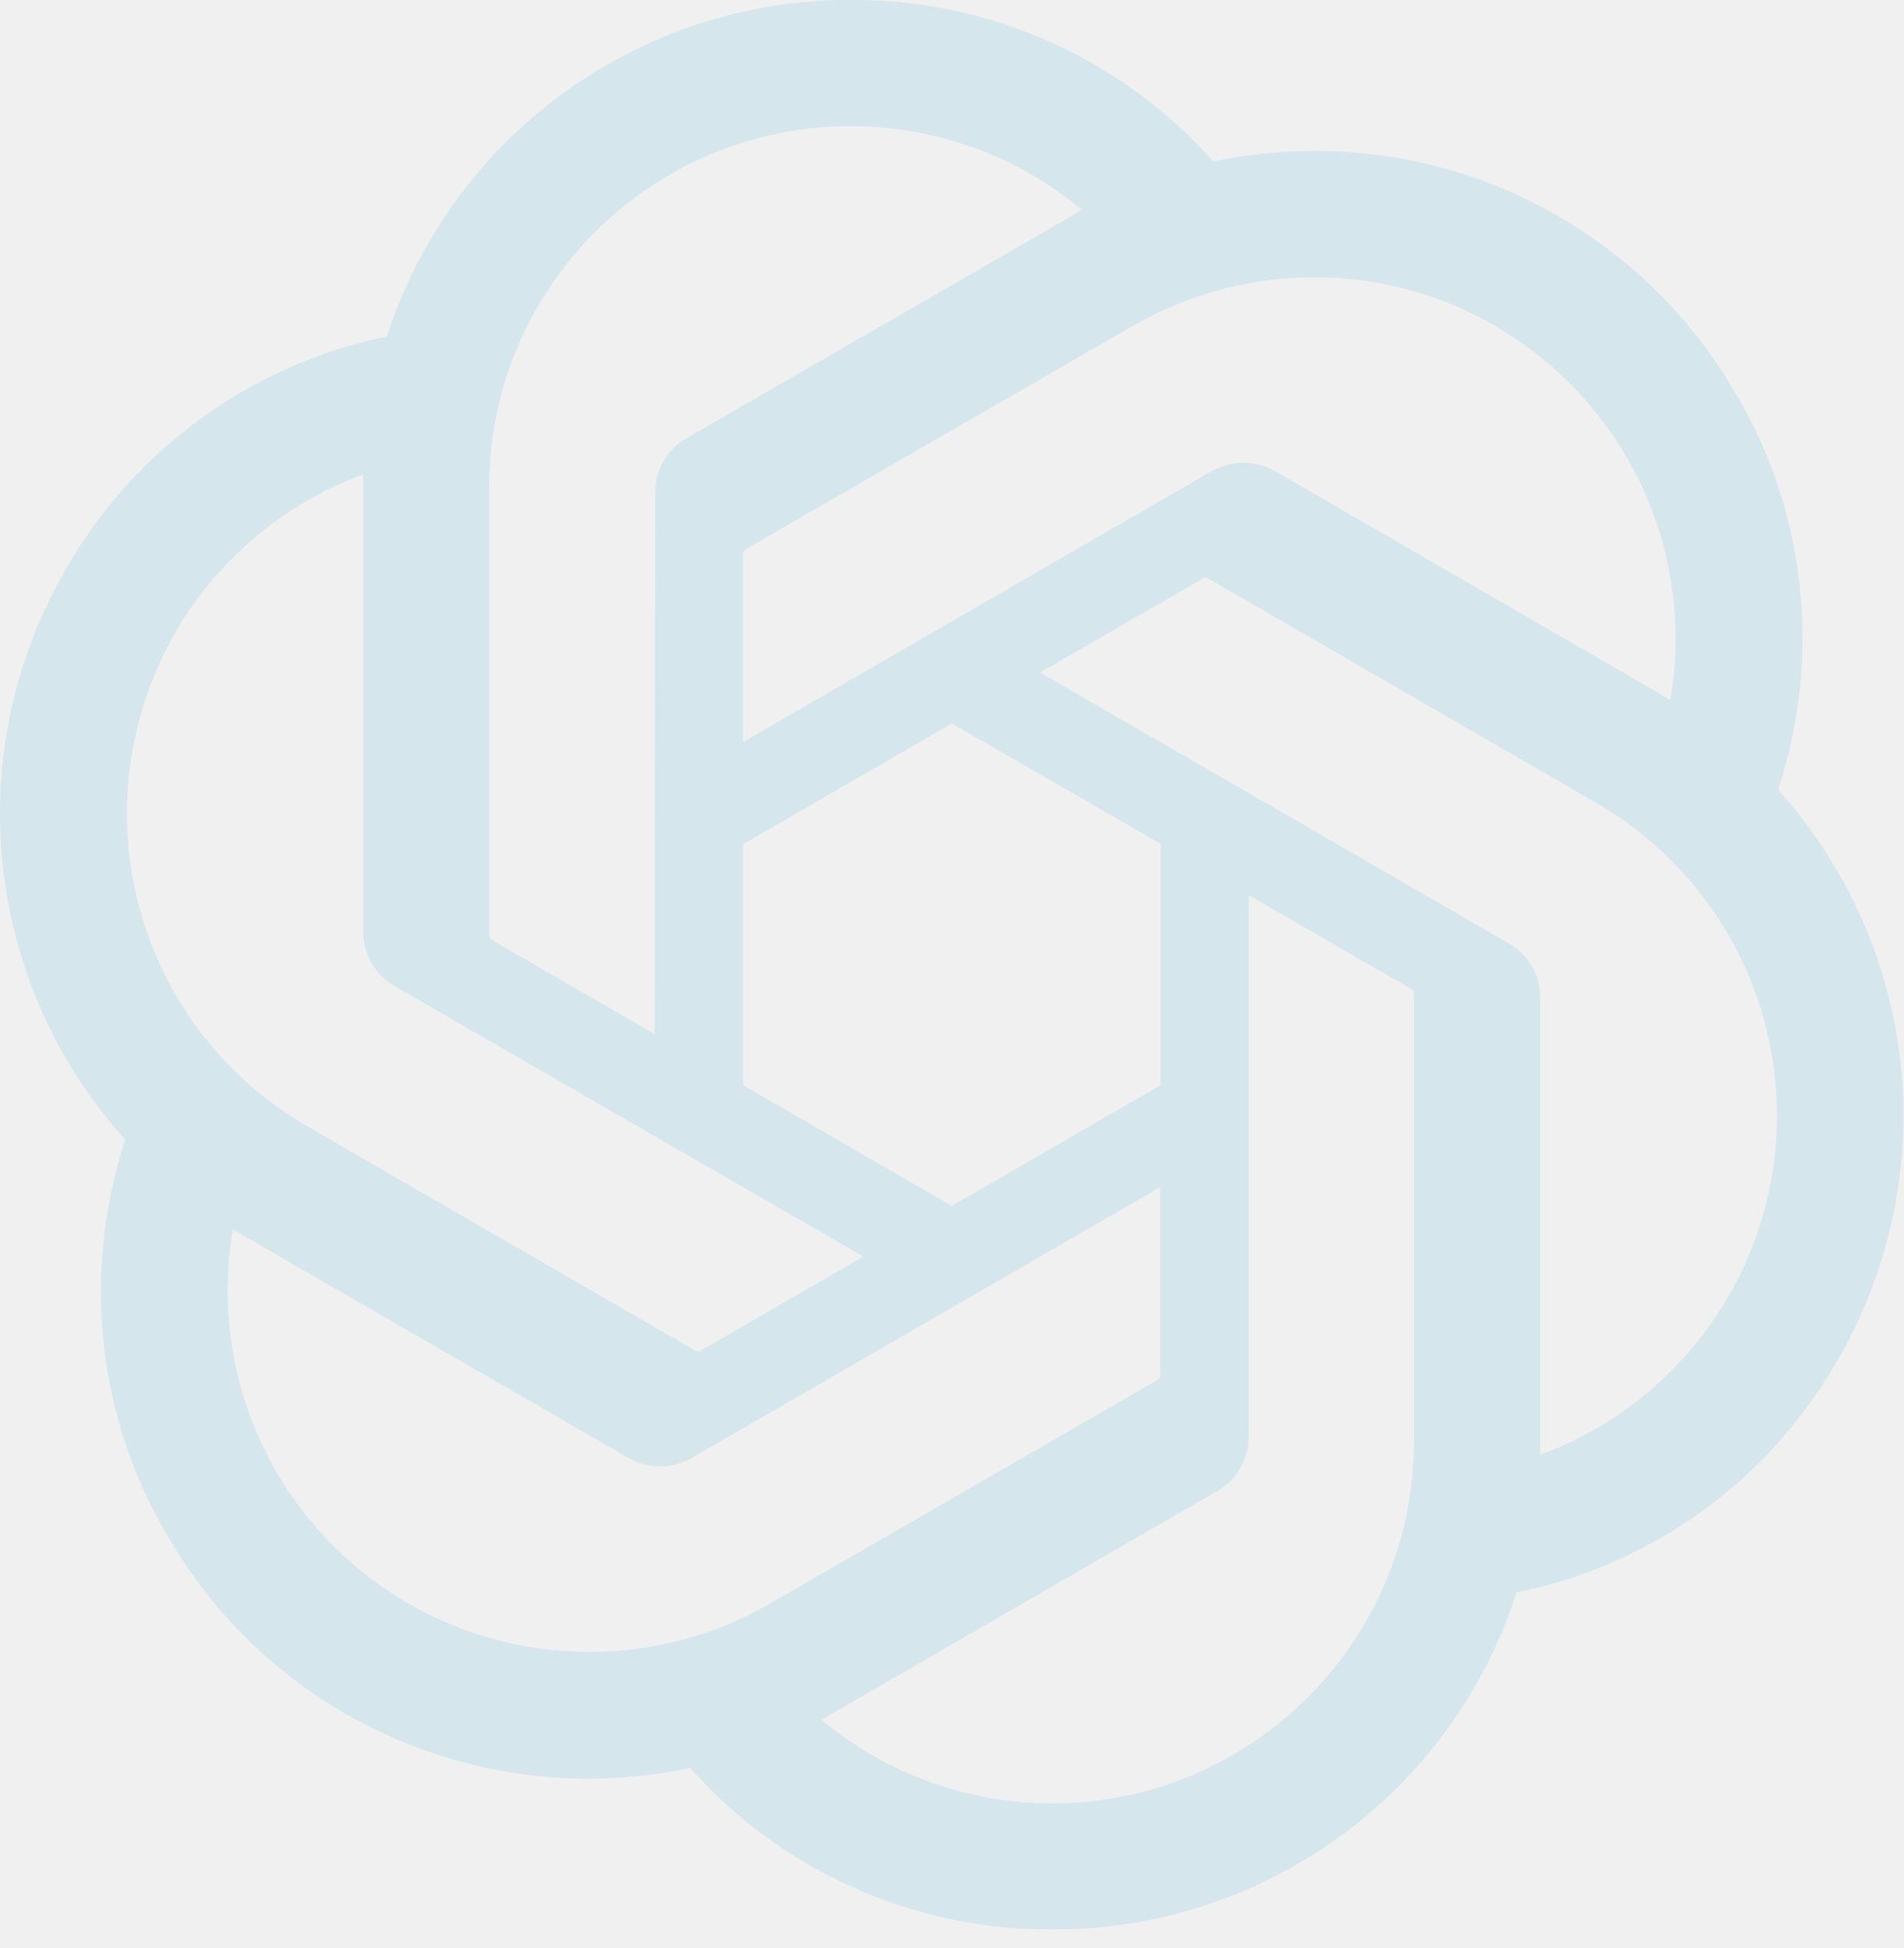
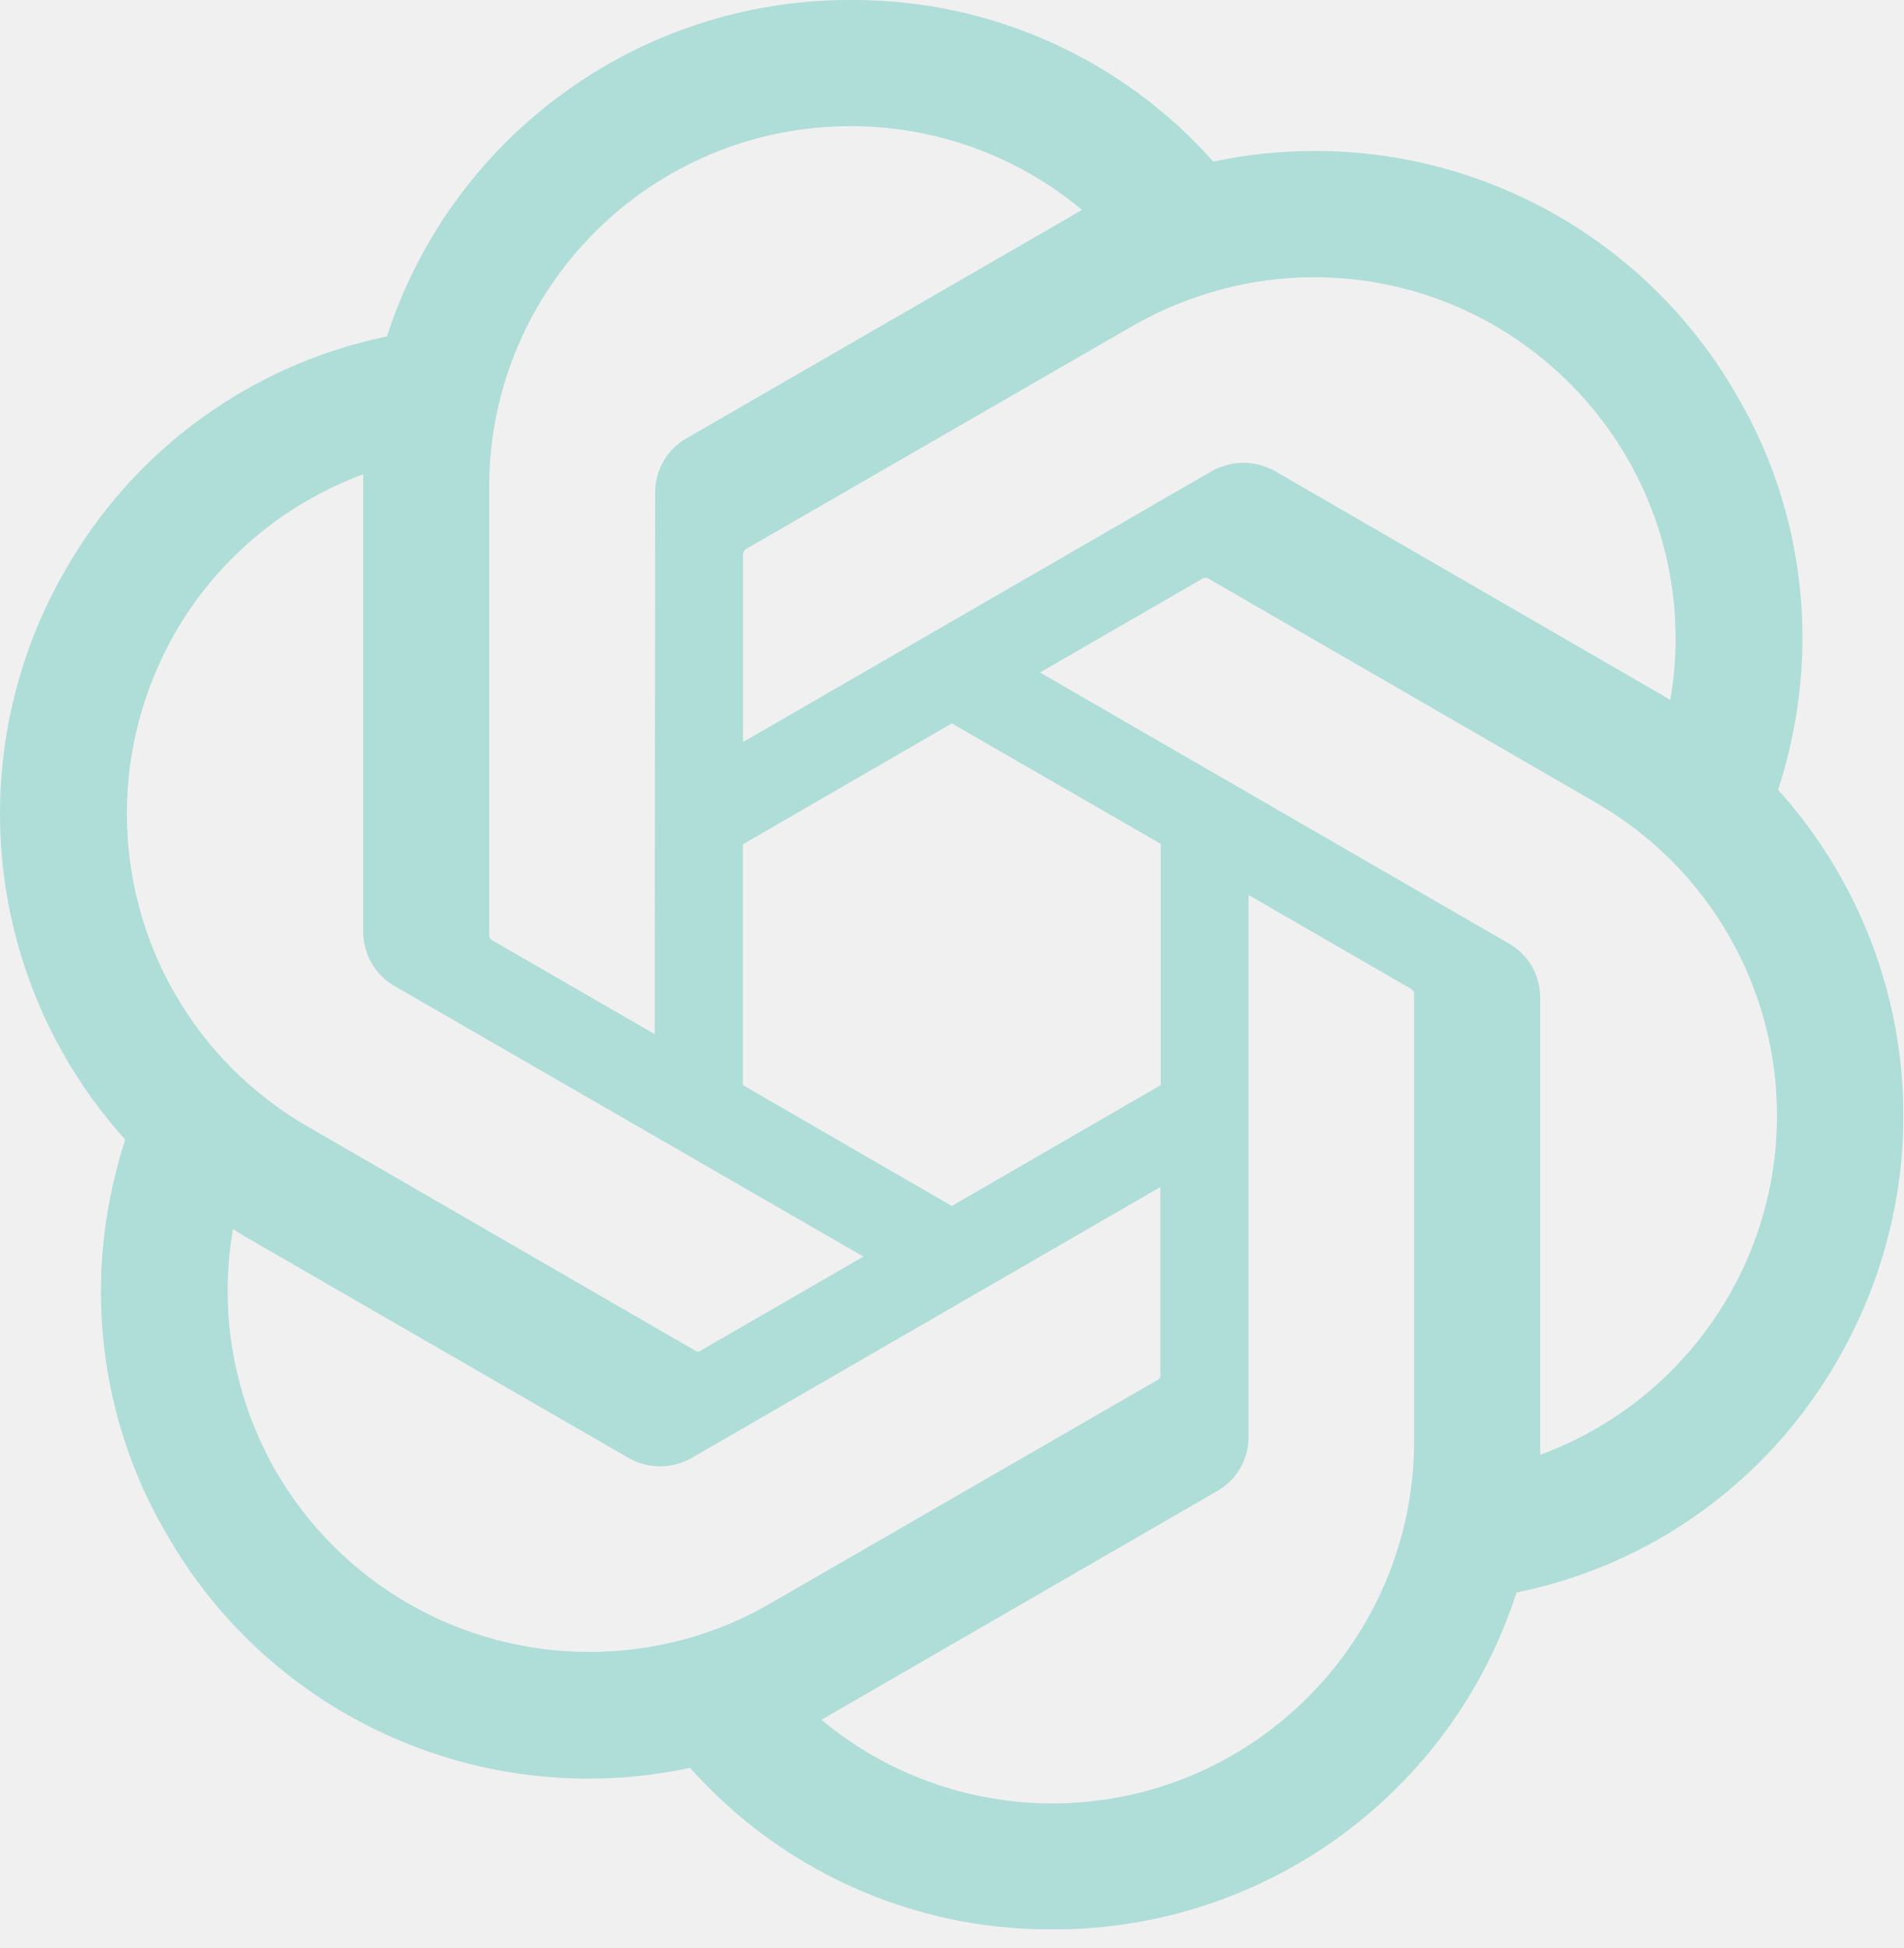
<svg xmlns="http://www.w3.org/2000/svg" xmlns:xlink="http://www.w3.org/1999/xlink" width="43" height="44" viewBox="0 0 43 44" fill="none">
  <defs>
    <rect id="path_0" x="0" y="0" width="43" height="43.58" />
  </defs>
  <g opacity="1" transform="translate(0 0.000001981943)  rotate(0 21.5 21.79007)">
    <mask id="bg-mask-0" fill="white">
      <use xlink:href="#path_0" />
    </mask>
    <g mask="url(#bg-mask-0)">
-       <path id="分组 1" fill-rule="evenodd" style="fill:#8BCAE0" transform="translate(0 0)  rotate(0 21.5 21.79007)" opacity="0.27" d="M40.17 17.84L40.17 17.84C40.53 16.73 40.72 15.57 40.72 14.41C40.72 12.48 40.21 10.58 39.23 8.92C37.27 5.51 33.64 3.41 29.71 3.41C28.94 3.41 28.16 3.49 27.41 3.65C25.35 1.33 22.39 0 19.29 0L19.22 0L19.19 0C14.43 0 10.21 3.07 8.74 7.6C5.68 8.23 3.03 10.15 1.48 12.87C0.51 14.54 0 16.45 0 18.38C0 21.1 1.01 23.73 2.83 25.74C2.47 26.85 2.28 28.01 2.28 29.17C2.28 31.1 2.79 33 3.77 34.66C6.14 38.8 10.92 40.93 15.59 39.93C17.65 42.25 20.61 43.58 23.71 43.58L23.78 43.58L23.81 43.58C28.57 43.58 32.8 40.51 34.26 35.97C37.33 35.35 39.97 33.43 41.52 30.71C42.49 29.03 43 27.13 43 25.2C43 22.48 41.99 19.86 40.17 17.84Z M18.817 38.695C18.727 38.745 18.647 38.795 18.557 38.845C20.017 40.065 21.867 40.735 23.777 40.735L23.787 40.735C28.287 40.725 31.937 37.065 31.947 32.565L31.947 22.435C31.937 22.385 31.907 22.355 31.877 22.335L28.207 20.215L28.207 32.455C28.207 32.965 27.937 33.435 27.487 33.685L18.817 38.695Z M17.393 36.223L26.163 31.163C26.203 31.133 26.223 31.093 26.223 31.053L26.213 31.053L26.213 26.813L15.623 32.933C15.183 33.183 14.643 33.183 14.203 32.933L5.523 27.923C5.443 27.873 5.323 27.803 5.263 27.763C5.183 28.223 5.143 28.693 5.143 29.163C5.143 30.593 5.523 31.993 6.233 33.233L6.233 33.233C7.703 35.763 10.393 37.313 13.313 37.313C14.743 37.313 16.153 36.943 17.393 36.223Z M8.206 11.013C8.206 10.923 8.206 10.783 8.206 10.713C6.416 11.373 4.906 12.643 3.956 14.293L3.956 14.293C3.246 15.533 2.866 16.943 2.866 18.373C2.866 21.293 4.416 23.983 6.946 25.443L15.716 30.513C15.756 30.533 15.806 30.533 15.836 30.503L19.506 28.383L8.916 22.273C8.476 22.023 8.206 21.553 8.206 21.043L8.206 21.033L8.206 11.013Z M36.055 18.13L27.285 13.06C27.245 13.04 27.195 13.05 27.165 13.07L23.495 15.19L34.085 21.31C34.525 21.56 34.795 22.02 34.795 22.53C34.795 22.53 34.795 22.54 34.795 22.54L34.795 32.86C38.005 31.68 40.145 28.62 40.145 25.2C40.145 22.28 38.585 19.59 36.055 18.13Z M16.834 12.412C16.805 12.442 16.785 12.482 16.785 12.522L16.785 12.522L16.785 16.762L27.375 10.642C27.595 10.522 27.845 10.452 28.095 10.452C28.345 10.452 28.584 10.522 28.805 10.642L37.484 15.662C37.565 15.712 37.654 15.762 37.734 15.812L37.734 15.812C37.815 15.352 37.855 14.892 37.855 14.432C37.855 9.922 34.194 6.262 29.684 6.262C28.255 6.262 26.855 6.642 25.605 7.352L16.834 12.412Z M19.221 2.849C14.711 2.849 11.051 6.499 11.051 11.009L11.051 21.139C11.061 21.189 11.081 21.219 11.121 21.239L14.791 23.359L14.801 11.129L14.801 11.119C14.801 10.619 15.071 10.149 15.511 9.899L24.191 4.889C24.261 4.839 24.381 4.779 24.441 4.739C22.981 3.519 21.131 2.849 19.221 2.849Z M16.783 24.51L21.503 27.24L26.223 24.51L26.223 19.06L21.503 16.34L16.783 19.07L16.783 24.51Z " />
+       <path id="分组 1" fill-rule="evenodd" style="fill:#00AA99" transform="translate(0 0)  rotate(0 21.5 21.79007)" opacity="0.27" d="M40.17 17.84L40.17 17.84C40.53 16.73 40.72 15.57 40.72 14.41C40.72 12.48 40.21 10.58 39.23 8.92C37.27 5.51 33.64 3.41 29.71 3.41C28.94 3.41 28.16 3.49 27.41 3.65C25.35 1.33 22.39 0 19.29 0L19.22 0L19.19 0C14.43 0 10.21 3.07 8.74 7.6C5.68 8.23 3.03 10.15 1.48 12.87C0.51 14.54 0 16.45 0 18.38C0 21.1 1.01 23.73 2.83 25.74C2.47 26.85 2.28 28.01 2.28 29.17C2.28 31.1 2.79 33 3.77 34.66C6.14 38.8 10.92 40.93 15.59 39.93C17.65 42.25 20.61 43.58 23.71 43.58L23.78 43.58L23.81 43.58C28.57 43.58 32.8 40.51 34.26 35.97C37.33 35.35 39.97 33.43 41.52 30.71C42.49 29.03 43 27.13 43 25.2C43 22.48 41.99 19.86 40.17 17.84Z M18.817 38.695C18.727 38.745 18.647 38.795 18.557 38.845C20.017 40.065 21.867 40.735 23.777 40.735L23.787 40.735C28.287 40.725 31.937 37.065 31.947 32.565L31.947 22.435C31.937 22.385 31.907 22.355 31.877 22.335L28.207 20.215L28.207 32.455C28.207 32.965 27.937 33.435 27.487 33.685L18.817 38.695Z M17.393 36.223L26.163 31.163C26.203 31.133 26.223 31.093 26.223 31.053L26.213 31.053L26.213 26.813L15.623 32.933C15.183 33.183 14.643 33.183 14.203 32.933L5.523 27.923C5.443 27.873 5.323 27.803 5.263 27.763C5.183 28.223 5.143 28.693 5.143 29.163C5.143 30.593 5.523 31.993 6.233 33.233L6.233 33.233C7.703 35.763 10.393 37.313 13.313 37.313C14.743 37.313 16.153 36.943 17.393 36.223Z M8.206 11.013C8.206 10.923 8.206 10.783 8.206 10.713C6.416 11.373 4.906 12.643 3.956 14.293L3.956 14.293C3.246 15.533 2.866 16.943 2.866 18.373C2.866 21.293 4.416 23.983 6.946 25.443L15.716 30.513C15.756 30.533 15.806 30.533 15.836 30.503L19.506 28.383L8.916 22.273C8.476 22.023 8.206 21.553 8.206 21.043L8.206 21.033L8.206 11.013Z M36.055 18.13L27.285 13.06C27.245 13.04 27.195 13.05 27.165 13.07L23.495 15.19L34.085 21.31C34.525 21.56 34.795 22.02 34.795 22.53C34.795 22.53 34.795 22.54 34.795 22.54L34.795 32.86C38.005 31.68 40.145 28.62 40.145 25.2C40.145 22.28 38.585 19.59 36.055 18.13Z M16.834 12.412C16.805 12.442 16.785 12.482 16.785 12.522L16.785 12.522L16.785 16.762L27.375 10.642C27.595 10.522 27.845 10.452 28.095 10.452C28.345 10.452 28.584 10.522 28.805 10.642L37.484 15.662C37.565 15.712 37.654 15.762 37.734 15.812L37.734 15.812C37.815 15.352 37.855 14.892 37.855 14.432C37.855 9.922 34.194 6.262 29.684 6.262C28.255 6.262 26.855 6.642 25.605 7.352L16.834 12.412Z M19.221 2.849C14.711 2.849 11.051 6.499 11.051 11.009L11.051 21.139C11.061 21.189 11.081 21.219 11.121 21.239L14.791 23.359L14.801 11.129L14.801 11.119C14.801 10.619 15.071 10.149 15.511 9.899L24.191 4.889C24.261 4.839 24.381 4.779 24.441 4.739C22.981 3.519 21.131 2.849 19.221 2.849Z M16.783 24.51L21.503 27.24L26.223 24.51L26.223 19.06L21.503 16.34L16.783 19.07L16.783 24.51Z " />
    </g>
  </g>
</svg>
